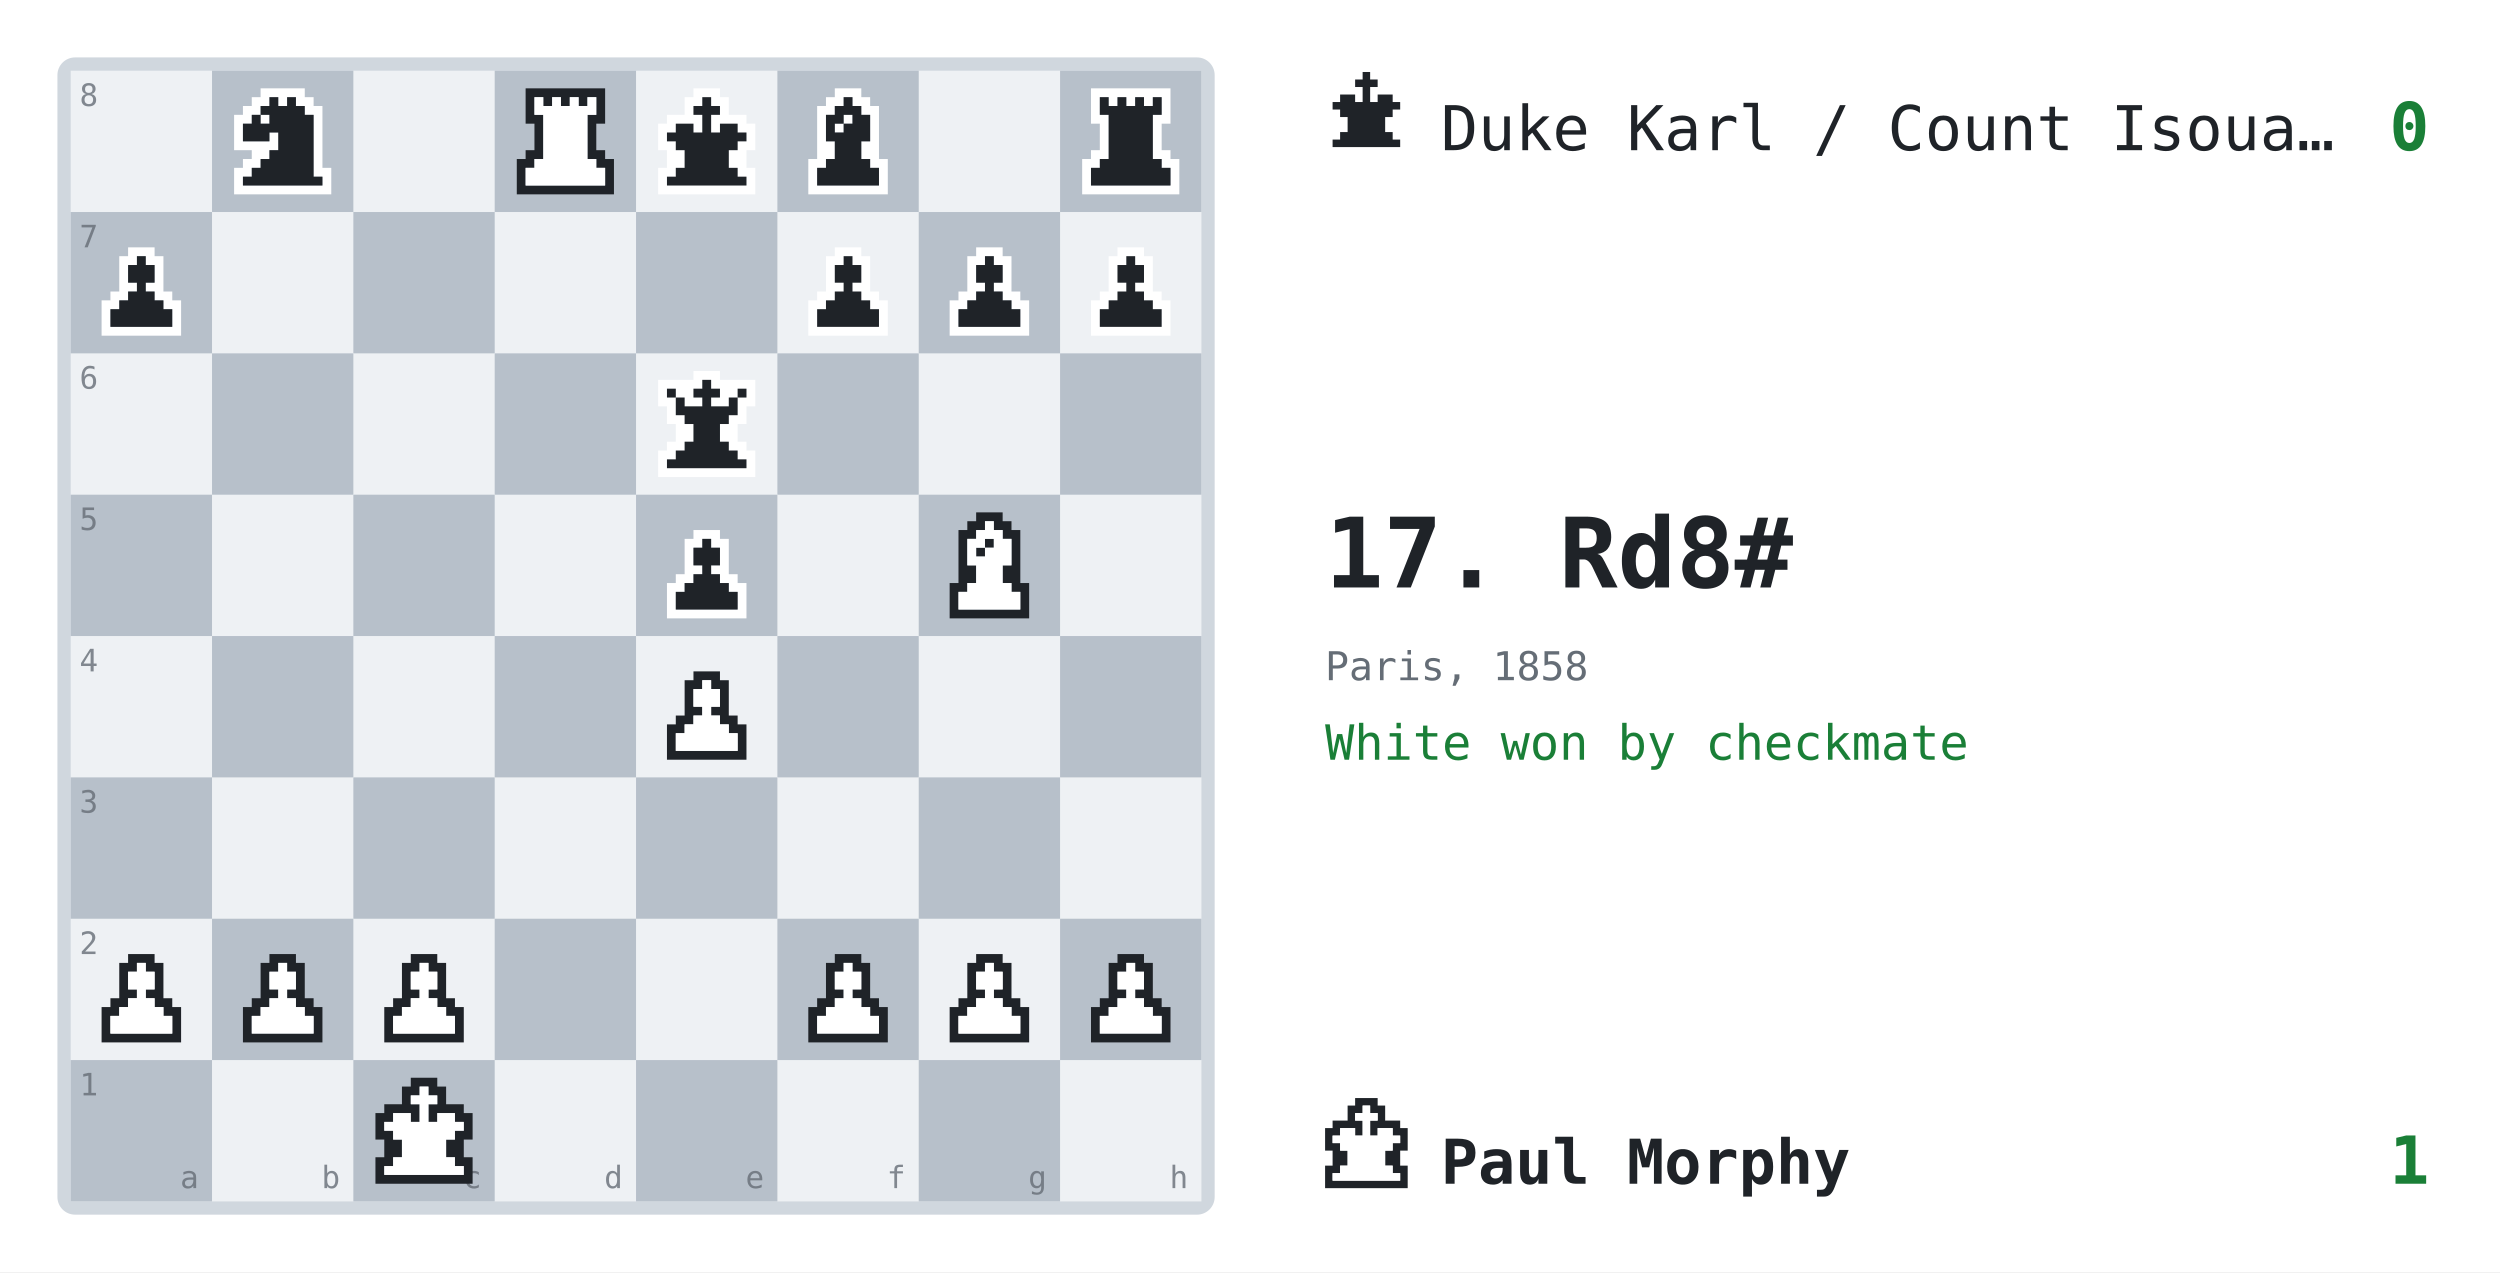
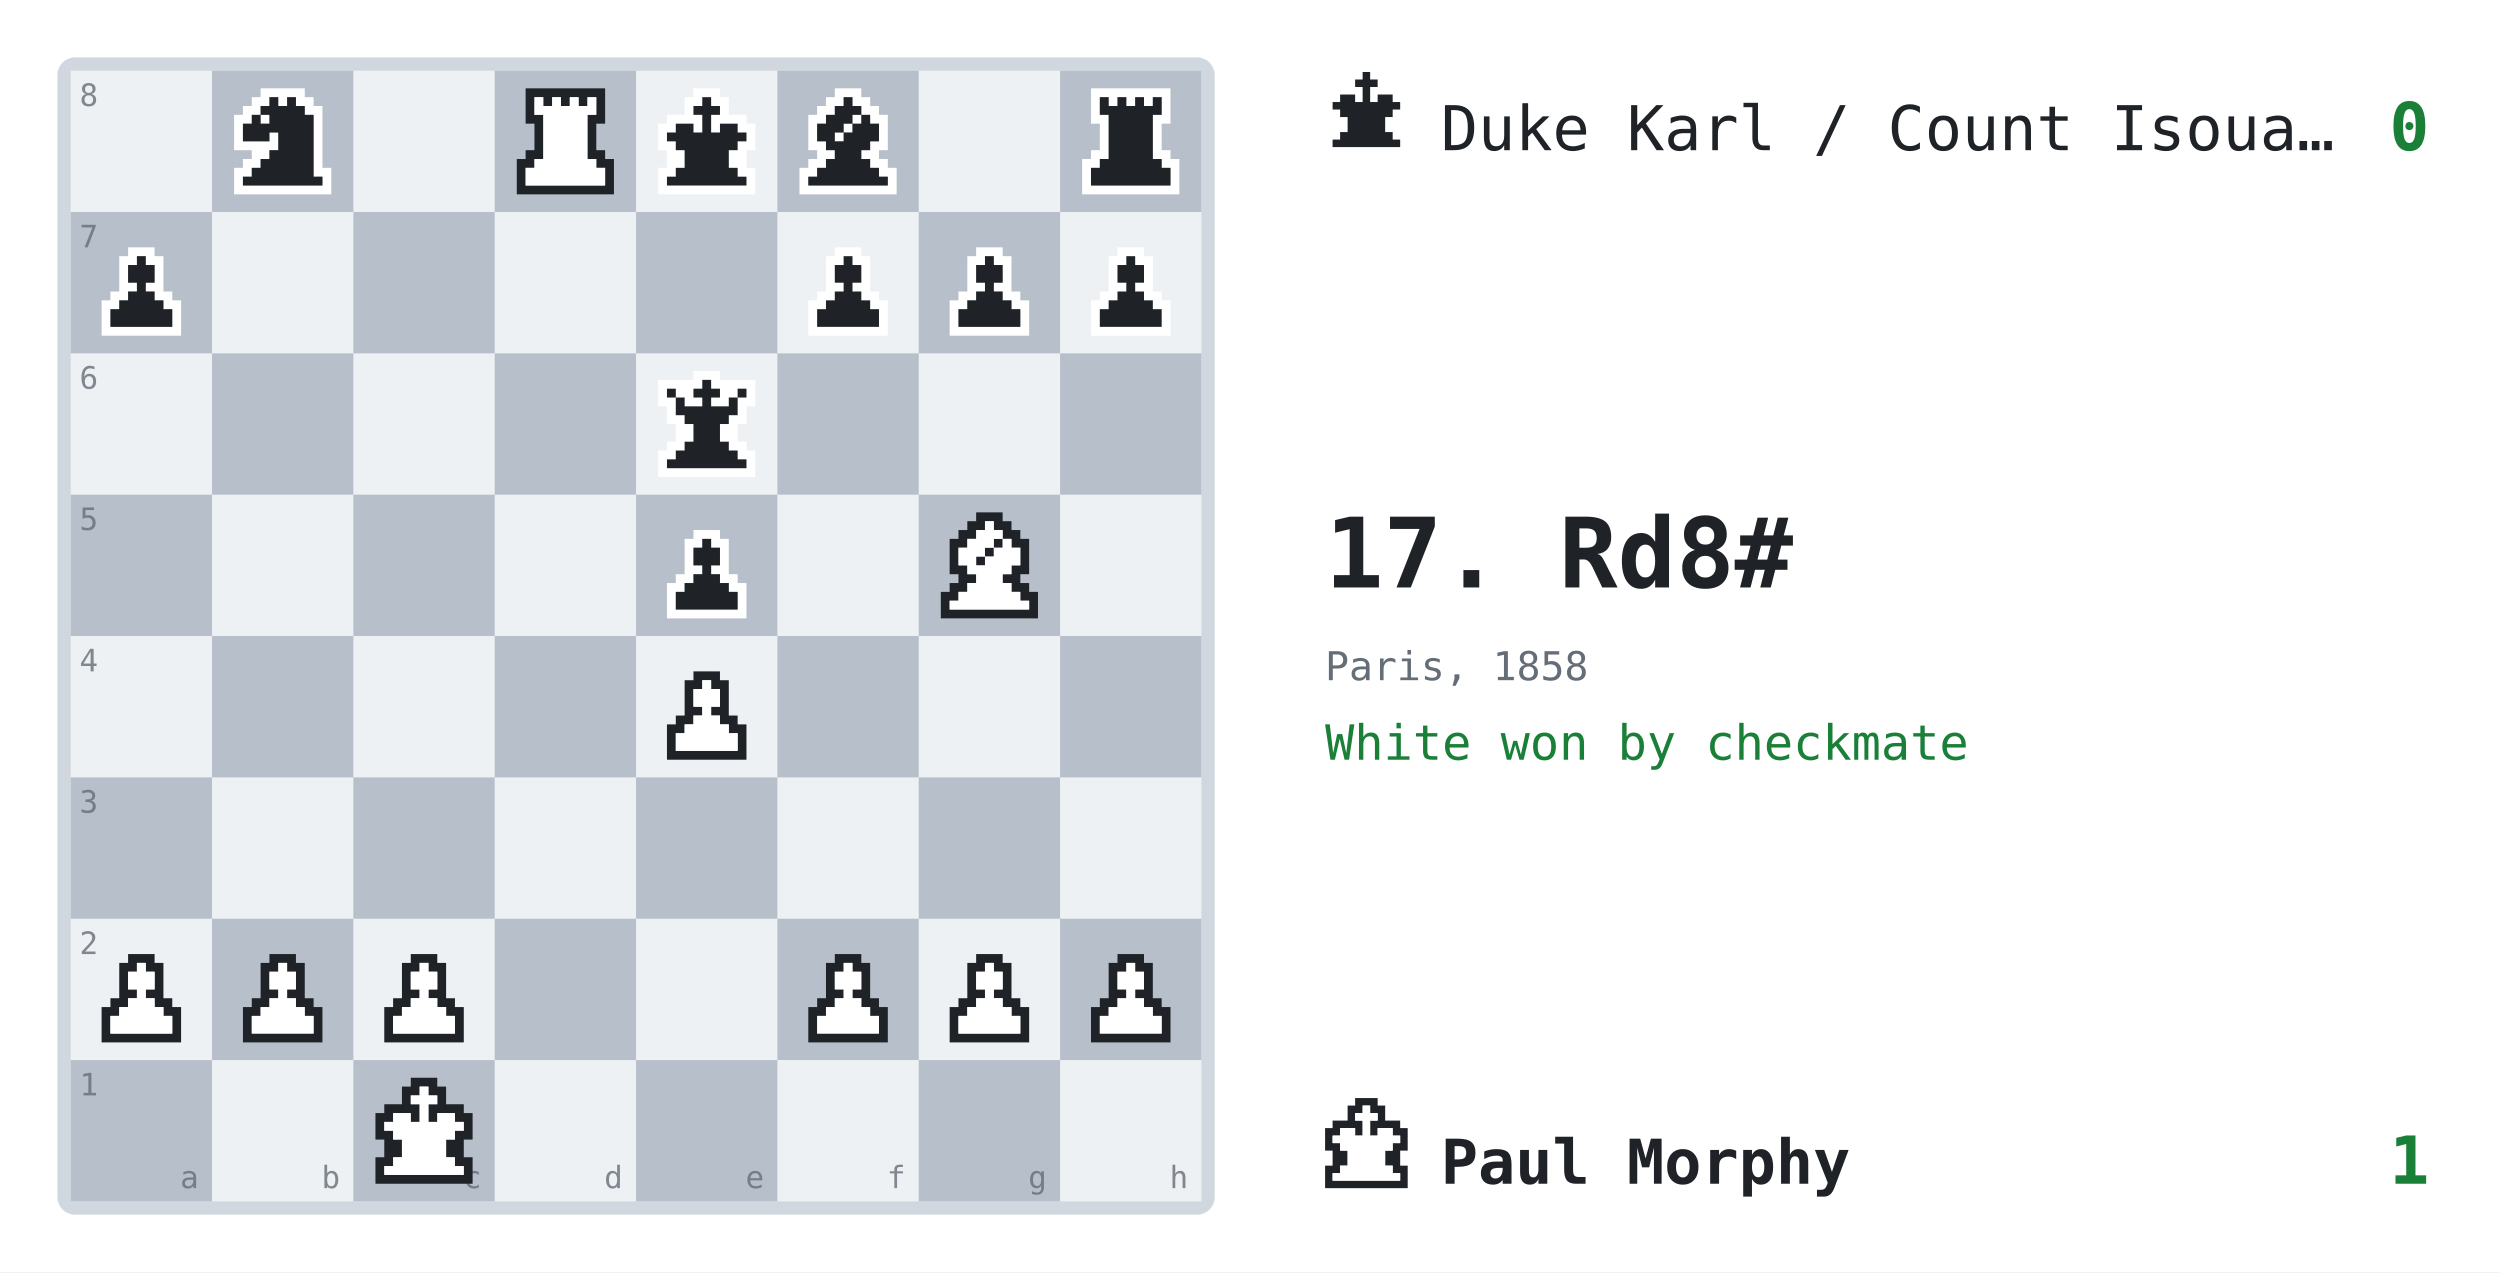
<svg xmlns="http://www.w3.org/2000/svg" viewBox="0 0 566 288" width="566" height="288" role="img" aria-label="Animated replay of Paul Morphy vs Duke Karl / Count Isouard, 1-0">
  <style>text{font-family:ui-monospace,SFMono-Regular,Menlo,Consolas,monospace;fill:#1f2328}.m{fill:#656d76}.a{fill:#1a7f37}@keyframes hf{0%{opacity:0;transform:translate(0px,0px)}3.697%{opacity:.5;transform:translate(128px,192px)}5.364%{transform:translate(128px,32px)}7.407%{transform:translate(192px,224px)}9.196%{transform:translate(96px,32px)}11.13%{transform:translate(96px,192px)}13.06%{transform:translate(64px,0px)}14.756%{transform:translate(96px,128px)}17.993%{transform:translate(192px,128px)}21.378%{transform:translate(96px,224px)}25.015%{transform:translate(96px,64px)}28.717%{transform:translate(160px,224px)}30.633%{transform:translate(192px,0px)}32.44%{transform:translate(160px,160px)}34.483%{transform:translate(96px,0px)}36.301%{transform:translate(32px,224px)}38.155%{transform:translate(64px,32px)}40.057%{transform:translate(64px,224px)}41.855%{transform:translate(32px,32px)}43.416%{transform:translate(64px,160px)}46.631%{transform:translate(64px,64px)}49.578%{transform:translate(64px,128px)}52.809%{transform:translate(32px,0px)}54.684%{transform:translate(128px,224px)}56.493%{transform:translate(0px,0px)}58.24%{transform:translate(96px,224px)}61.566%{transform:translate(96px,0px)}64.998%{transform:translate(224px,224px)}66.777%{transform:translate(128px,32px)}68.542%{transform:translate(32px,96px)}72.112%{transform:translate(160px,64px)}75.381%{transform:translate(32px,160px)}78.637%{transform:translate(96px,32px)}82.81%{transform:translate(96px,224px)}95.749%,100%{opacity:0}}@keyframes ht{0%{opacity:0;transform:translate(0px,0px)}3.697%{opacity:.5;transform:translate(128px,128px)}5.364%{transform:translate(128px,96px)}7.407%{transform:translate(160px,160px)}9.196%{transform:translate(96px,64px)}11.13%{transform:translate(96px,128px)}13.06%{transform:translate(192px,128px)}14.756%{transform:translate(128px,96px)}17.993%{transform:translate(160px,160px)}21.378%{transform:translate(160px,160px)}25.015%{transform:translate(128px,96px)}28.717%{transform:translate(64px,128px)}30.633%{transform:translate(160px,64px)}32.44%{transform:translate(32px,160px)}34.483%{transform:translate(128px,32px)}36.301%{transform:translate(64px,160px)}38.155%{transform:translate(64px,64px)}40.057%{transform:translate(192px,96px)}41.855%{transform:translate(32px,96px)}43.416%{transform:translate(32px,96px)}46.631%{transform:translate(32px,96px)}49.578%{transform:translate(32px,96px)}52.809%{transform:translate(96px,32px)}54.684%{transform:translate(64px,224px)}56.493%{transform:translate(96px,0px)}58.24%{transform:translate(96px,32px)}61.566%{transform:translate(96px,32px)}64.998%{transform:translate(96px,224px)}66.777%{transform:translate(128px,64px)}68.542%{transform:translate(96px,32px)}72.112%{transform:translate(96px,32px)}75.381%{transform:translate(32px,0px)}78.637%{transform:translate(32px,0px)}82.81%{transform:translate(96px,0px)}95.749%,100%{opacity:0}}.hf{animation:hf 27.05s steps(1,end) 2.577s infinite backwards}.ht{animation:ht 27.05s steps(1,end) 2.577s infinite backwards}@keyframes ck{0%{opacity:0}50.687%{opacity:.6;transform:translate(128px,0px)}53.918%{opacity:0}69.651%{opacity:.6;transform:translate(128px,0px)}73.221%{opacity:0}76.49%{opacity:.6;transform:translate(128px,0px)}79.746%{opacity:0}83.919%{opacity:.6;transform:translate(128px,0px)}95.749%,100%{opacity:0}}.ck{animation:ck 27.05s steps(1,end) 2.577s infinite backwards}@keyframes p24{0%{transform:translate(0px,224px);opacity:1}54.684%{transform:translate(0px,224px)}55.793%{transform:translate(96px,224px)}58.24%{transform:translate(96px,224px)}59.349%{transform:translate(96px,32px)}62.601%{opacity:1}63.118%{opacity:0}98.706%{transform:translate(96px,32px);opacity:0}100%{transform:translate(0px,224px);opacity:1}}.p24{animation:p24 27.05s ease-in-out 2.577s infinite backwards}@keyframes p25{0%{transform:translate(32px,224px);opacity:1}36.301%{transform:translate(32px,224px)}37.41%{transform:translate(64px,160px)}43.416%{transform:translate(64px,160px)}44.525%{transform:translate(32px,96px)}47.666%{opacity:1}48.184%{opacity:0}98.706%{transform:translate(32px,96px);opacity:0}100%{transform:translate(32px,224px);opacity:1}}.p25{animation:p25 27.05s ease-in-out 2.577s infinite backwards}@keyframes p26{0%{transform:translate(64px,224px)}40.057%{transform:translate(64px,224px)}41.166%{transform:translate(192px,96px)}98.706%{transform:translate(192px,96px)}100%{transform:translate(64px,224px)}}.p26{animation:p26 27.05s ease-in-out 2.577s infinite backwards}@keyframes p27{0%{transform:translate(96px,224px);opacity:1}21.378%{transform:translate(96px,224px)}22.487%{transform:translate(160px,160px)}32.44%{transform:translate(160px,160px)}33.549%{transform:translate(32px,160px)}75.381%{transform:translate(32px,160px)}76.49%{transform:translate(32px,0px)}79.672%{opacity:1}80.189%{opacity:0}98.706%{transform:translate(32px,0px);opacity:0}100%{transform:translate(96px,224px);opacity:1}}.p27{animation:p27 27.05s ease-in-out 2.577s infinite backwards}@keyframes p28{0%{transform:translate(128px,224px)}54.684%{transform:translate(128px,224px)}55.793%{transform:translate(64px,224px)}98.706%{transform:translate(64px,224px)}100%{transform:translate(128px,224px)}}.p28{animation:p28 27.05s ease-in-out 2.577s infinite backwards}@keyframes p29{0%{transform:translate(160px,224px);opacity:1}28.717%{transform:translate(160px,224px)}29.826%{transform:translate(64px,128px)}49.578%{transform:translate(64px,128px)}50.687%{transform:translate(32px,96px)}68.542%{transform:translate(32px,96px)}69.651%{transform:translate(96px,32px)}73.147%{opacity:1}73.665%{opacity:0}98.706%{transform:translate(96px,32px);opacity:0}100%{transform:translate(160px,224px);opacity:1}}.p29{animation:p29 27.05s ease-in-out 2.577s infinite backwards}@keyframes p30{0%{transform:translate(192px,224px);opacity:1}7.407%{transform:translate(192px,224px)}8.516%{transform:translate(160px,160px)}19.028%{opacity:1}19.545%{opacity:0}98.706%{transform:translate(160px,160px);opacity:0}100%{transform:translate(192px,224px);opacity:1}}.p30{animation:p30 27.05s ease-in-out 2.577s infinite backwards}@keyframes p31{0%{transform:translate(224px,224px)}64.998%{transform:translate(224px,224px)}66.107%{transform:translate(96px,224px)}82.81%{transform:translate(96px,224px)}83.919%{transform:translate(96px,0px)}98.706%{transform:translate(96px,0px)}100%{transform:translate(224px,224px)}}.p31{animation:p31 27.05s ease-in-out 2.577s infinite backwards}@keyframes p19{0%{transform:translate(96px,192px);opacity:1}11.13%{transform:translate(96px,192px)}12.239%{transform:translate(96px,128px)}14.756%{transform:translate(96px,128px)}15.865%{transform:translate(128px,96px)}26.05%{opacity:1}26.567%{opacity:0}98.706%{transform:translate(128px,96px);opacity:0}100%{transform:translate(96px,192px);opacity:1}}.p19{animation:p19 27.05s ease-in-out 2.577s infinite backwards}@keyframes p20{0%{transform:translate(128px,192px)}3.697%{transform:translate(128px,192px)}4.806%{transform:translate(128px,128px)}98.706%{transform:translate(128px,128px)}100%{transform:translate(128px,192px)}}.p20{animation:p20 27.05s ease-in-out 2.577s infinite backwards}@keyframes p9{0%{transform:translate(32px,32px);opacity:1}41.855%{transform:translate(32px,32px)}42.964%{transform:translate(32px,96px)}44.451%{opacity:1}44.968%{opacity:0}98.706%{transform:translate(32px,96px);opacity:0}100%{transform:translate(32px,32px);opacity:1}}.p9{animation:p9 27.05s ease-in-out 2.577s infinite backwards}@keyframes p10{0%{transform:translate(64px,32px);opacity:1}38.155%{transform:translate(64px,32px)}39.264%{transform:translate(64px,64px)}46.631%{transform:translate(64px,64px)}47.74%{transform:translate(32px,96px)}50.613%{opacity:1}51.131%{opacity:0}98.706%{transform:translate(32px,96px);opacity:0}100%{transform:translate(64px,32px);opacity:1}}.p10{animation:p10 27.05s ease-in-out 2.577s infinite backwards}@keyframes p11{0%{transform:translate(96px,32px)}9.196%{transform:translate(96px,32px)}10.305%{transform:translate(96px,64px)}25.015%{transform:translate(96px,64px)}26.124%{transform:translate(128px,96px)}98.706%{transform:translate(128px,96px)}100%{transform:translate(96px,32px)}}.p11{animation:p11 27.05s ease-in-out 2.577s infinite backwards}@keyframes p12{0%{transform:translate(128px,32px);opacity:1}5.364%{transform:translate(128px,32px)}6.473%{transform:translate(128px,96px)}15.791%{opacity:1}16.309%{opacity:0}98.706%{transform:translate(128px,96px);opacity:0}100%{transform:translate(128px,32px);opacity:1}}.p12{animation:p12 27.05s ease-in-out 2.577s infinite backwards}@keyframes p0{0%{transform:translate(0px,0px);opacity:1}56.493%{transform:translate(0px,0px)}57.602%{transform:translate(96px,0px)}61.566%{transform:translate(96px,0px)}62.675%{transform:translate(96px,32px)}69.577%{opacity:1}70.095%{opacity:0}98.706%{transform:translate(96px,32px);opacity:0}100%{transform:translate(0px,0px);opacity:1}}.p0{animation:p0 27.05s ease-in-out 2.577s infinite backwards}@keyframes p1{0%{transform:translate(32px,0px);opacity:1}52.809%{transform:translate(32px,0px)}53.918%{transform:translate(96px,32px)}59.275%{opacity:1}59.792%{opacity:0}98.706%{transform:translate(96px,32px);opacity:0}100%{transform:translate(32px,0px);opacity:1}}.p1{animation:p1 27.05s ease-in-out 2.577s infinite backwards}@keyframes p2{0%{transform:translate(64px,0px);opacity:1}13.06%{transform:translate(64px,0px)}14.169%{transform:translate(192px,128px)}17.993%{transform:translate(192px,128px)}19.102%{transform:translate(160px,160px)}22.413%{opacity:1}22.93%{opacity:0}98.706%{transform:translate(160px,160px);opacity:0}100%{transform:translate(64px,0px);opacity:1}}.p2{animation:p2 27.05s ease-in-out 2.577s infinite backwards}@keyframes p3{0%{transform:translate(96px,0px)}34.483%{transform:translate(96px,0px)}35.592%{transform:translate(128px,32px)}66.777%{transform:translate(128px,32px)}67.886%{transform:translate(128px,64px)}98.706%{transform:translate(128px,64px)}100%{transform:translate(96px,0px)}}.p3{animation:p3 27.05s ease-in-out 2.577s infinite backwards}@keyframes p6{0%{transform:translate(192px,0px)}30.633%{transform:translate(192px,0px)}31.742%{transform:translate(160px,64px)}72.112%{transform:translate(160px,64px)}73.221%{transform:translate(96px,32px)}78.637%{transform:translate(96px,32px)}79.746%{transform:translate(32px,0px)}98.706%{transform:translate(32px,0px)}100%{transform:translate(192px,0px)}}.p6{animation:p6 27.05s ease-in-out 2.577s infinite backwards}@keyframes eo{0%,85.028%{opacity:0}86.137%,95.749%{opacity:1}98.521%,100%{opacity:0}}.eo{animation:eo 27.05s linear 2.577s infinite backwards}@keyframes mv{0%{transform:translate(0px,0px)}3.697%{transform:translate(0px,-40px)}5.364%{transform:translate(0px,-80px)}7.407%{transform:translate(0px,-120px)}9.196%{transform:translate(0px,-160px)}11.13%{transform:translate(0px,-200px)}13.06%{transform:translate(0px,-240px)}14.756%{transform:translate(0px,-280px)}17.993%{transform:translate(0px,-320px)}21.378%{transform:translate(0px,-360px)}25.015%{transform:translate(0px,-400px)}28.717%{transform:translate(0px,-440px)}30.633%{transform:translate(0px,-480px)}32.44%{transform:translate(0px,-520px)}34.483%{transform:translate(0px,-560px)}36.301%{transform:translate(0px,-600px)}38.155%{transform:translate(0px,-640px)}40.057%{transform:translate(0px,-680px)}41.855%{transform:translate(0px,-720px)}43.416%{transform:translate(0px,-760px)}46.631%{transform:translate(0px,-800px)}49.578%{transform:translate(0px,-840px)}52.809%{transform:translate(0px,-880px)}54.684%{transform:translate(0px,-920px)}56.493%{transform:translate(0px,-960px)}58.24%{transform:translate(0px,-1000px)}61.566%{transform:translate(0px,-1040px)}64.998%{transform:translate(0px,-1080px)}66.777%{transform:translate(0px,-1120px)}68.542%{transform:translate(0px,-1160px)}72.112%{transform:translate(0px,-1200px)}75.381%{transform:translate(0px,-1240px)}78.637%{transform:translate(0px,-1280px)}82.81%{transform:translate(0px,-1320px)}98.52%,100%{transform:translate(0px,0px)}}.mv{animation:mv 27.05s steps(1,end) 2.577s infinite backwards}@keyframes rk{0%,85.028%{opacity:0}86.137%,100%{opacity:1}}.rs{animation:rk 27.05s linear 2.577s both}@keyframes rn{0%{transform:translateY(-296px)}72%{transform:translateY(5px)}100%{transform:translateY(0px)}}.rn{animation:rn 0.323s ease-in backwards}@keyframes dg0{0%{opacity:0}95.933%,100%{opacity:1}}.dg0{animation:dg0 27.05s steps(1,end) 2.577s infinite backwards}@keyframes dg1{0%{opacity:0}96.248%,100%{opacity:1}}.dg1{animation:dg1 27.05s steps(1,end) 2.577s infinite backwards}@keyframes dg2{0%{opacity:0}96.562%,100%{opacity:1}}.dg2{animation:dg2 27.05s steps(1,end) 2.577s infinite backwards}@keyframes dg3{0%{opacity:0}96.876%,100%{opacity:1}}.dg3{animation:dg3 27.05s steps(1,end) 2.577s infinite backwards}@keyframes dg4{0%{opacity:0}97.19%,100%{opacity:1}}.dg4{animation:dg4 27.05s steps(1,end) 2.577s infinite backwards}@keyframes dg5{0%{opacity:0}97.505%,100%{opacity:1}}.dg5{animation:dg5 27.05s steps(1,end) 2.577s infinite backwards}@keyframes dg6{0%{opacity:0}97.819%,100%{opacity:1}}.dg6{animation:dg6 27.05s steps(1,end) 2.577s infinite backwards}@keyframes dg7{0%{opacity:0}98.133%,100%{opacity:1}}.dg7{animation:dg7 27.05s steps(1,end) 2.577s infinite backwards}@keyframes sw{0%{transform:translateX(0px);opacity:1}0.499%{transform:translateX(32px)}0.702%{transform:translateX(64px)}0.906%{transform:translateX(96px)}1.109%{transform:translateX(128px)}1.312%{transform:translateX(160px)}1.516%{transform:translateX(192px)}1.719%{transform:translateX(224px)}1.922%{transform:translateX(256px)}2.126%{transform:translateX(288px)}2.329%{transform:translateX(320px)}2.532%{transform:translateX(352px)}2.736%{transform:translateX(384px)}2.939%{transform:translateX(416px)}3.142%{transform:translateX(448px)}3.346%{transform:translateX(480px);opacity:0}99.704%,100%{transform:translateX(0px);opacity:1}}.sw{animation:sw 27.05s steps(1,end) 2.577s infinite backwards}@keyframes sw1{0%,100%{opacity:0}}.sw1{animation:sw1 3.577s linear}@keyframes sl{0%,13.812%{transform:translateX(0px);opacity:1}82.78%{transform:translateX(-131px);opacity:1}100%{transform:translateX(-131px);opacity:0}}@keyframes sr{0%,13.812%{transform:translateX(0px);opacity:1}82.78%{transform:translateX(131px);opacity:1}100%{transform:translateX(131px);opacity:0}}@keyframes rl{0%,13.812%{transform:translateX(122px);opacity:1}82.78%{transform:translateX(-9px);opacity:1}100%{transform:translateX(-9px);opacity:0}}@keyframes rr{0%,13.812%{transform:translateX(134px);opacity:1}82.78%{transform:translateX(265px);opacity:1}100%{transform:translateX(265px);opacity:0}}.sl{animation:sl 1.115s ease-in-out forwards}.sr{animation:sr 1.115s ease-in-out forwards}.rl{animation:rl 1.115s ease-in-out forwards}.rr{animation:rr 1.115s ease-in-out forwards}@keyframes vt{0%,75.859%{transform:translateY(0px);opacity:1}98.276%{transform:translateY(-131px);opacity:1}100%{transform:translateY(-131px);opacity:0}}@keyframes vb{0%,75.859%{transform:translateY(0px);opacity:1}98.276%{transform:translateY(131px);opacity:1}100%{transform:translateY(131px);opacity:0}}@keyframes vv{0%,93.203%{opacity:1}100%{opacity:0}}.vt{animation:vt 2.23s ease-in forwards}.vb{animation:vb 2.23s ease-in forwards}.vv{animation:vv 1.692s linear forwards}@media (prefers-reduced-motion:reduce){*{animation:none!important}}</style>
  <rect width="566" height="288" fill="#ffffff" />
  <defs>
    <g id="pw">
      <path d="M8 4h6v2h-6zM6 6h4v2h-4zM12 6h4v2h-4zM6 8h2v2h-2zM14 8h2v2h-2zM6 10h2v2h-2zM14 10h2v2h-2zM6 12h4v2h-4zM12 12h4v2h-4zM4 14h4v2h-4zM14 14h4v2h-4zM2 16h4v2h-4zM16 16h4v2h-4zM2 18h2v2h-2zM18 18h2v2h-2zM2 20h2v2h-2zM18 20h2v2h-2zM2 22h18v2h-18z" fill="#1f2328" />
      <path d="M10 6h2v2h-2zM8 8h6v2h-6zM8 10h6v2h-6zM10 12h2v2h-2zM8 14h6v2h-6zM6 16h10v2h-10zM4 18h14v2h-14zM4 20h14v2h-14z" fill="#ffffff" />
    </g>
    <g id="pb">
      <path d="M8 4h6v2h-6zM6 6h4v2h-4zM12 6h4v2h-4zM6 8h2v2h-2zM14 8h2v2h-2zM6 10h2v2h-2zM14 10h2v2h-2zM6 12h4v2h-4zM12 12h4v2h-4zM4 14h4v2h-4zM14 14h4v2h-4zM2 16h4v2h-4zM16 16h4v2h-4zM2 18h2v2h-2zM18 18h2v2h-2zM2 20h2v2h-2zM18 20h2v2h-2zM2 22h18v2h-18z" fill="#ffffff" />
      <path d="M10 6h2v2h-2zM8 8h6v2h-6zM8 10h6v2h-6zM10 12h2v2h-2zM8 14h6v2h-6zM6 16h10v2h-10zM4 18h14v2h-14zM4 20h14v2h-14z" fill="#1f2328" />
    </g>
    <g id="nw">
      <path d="M6 0h10v2h-10zM4 2h4v2h-4zM10 2h2v2h-2zM14 2h4v2h-4zM2 4h4v2h-4zM16 4h4v2h-4zM0 6h4v2h-4zM6 6h2v2h-2zM18 6h2v2h-2zM0 8h2v2h-2zM18 8h2v2h-2zM0 10h2v2h-2zM8 10h2v2h-2zM18 10h2v2h-2zM0 12h10v2h-10zM18 12h2v2h-2zM4 14h4v2h-4zM18 14h2v2h-2zM2 16h4v2h-4zM18 16h2v2h-2zM0 18h4v2h-4zM18 18h4v2h-4zM0 20h2v2h-2zM20 20h2v2h-2zM0 22h22v2h-22z" fill="#1f2328" />
      <path d="M8 2h2v2h-2zM12 2h2v2h-2zM6 4h10v2h-10zM4 6h2v2h-2zM8 6h10v2h-10zM2 8h16v2h-16zM2 10h6v2h-6zM10 10h8v2h-8zM10 12h8v2h-8zM8 14h10v2h-10zM6 16h12v2h-12zM4 18h14v2h-14zM2 20h18v2h-18z" fill="#ffffff" />
    </g>
    <g id="nb">
      <path d="M6 0h10v2h-10zM4 2h4v2h-4zM10 2h2v2h-2zM14 2h4v2h-4zM2 4h4v2h-4zM16 4h4v2h-4zM0 6h4v2h-4zM6 6h2v2h-2zM18 6h2v2h-2zM0 8h2v2h-2zM18 8h2v2h-2zM0 10h2v2h-2zM8 10h2v2h-2zM18 10h2v2h-2zM0 12h10v2h-10zM18 12h2v2h-2zM4 14h4v2h-4zM18 14h2v2h-2zM2 16h4v2h-4zM18 16h2v2h-2zM0 18h4v2h-4zM18 18h4v2h-4zM0 20h2v2h-2zM20 20h2v2h-2zM0 22h22v2h-22z" fill="#ffffff" />
      <path d="M8 2h2v2h-2zM12 2h2v2h-2zM6 4h10v2h-10zM4 6h2v2h-2zM8 6h10v2h-10zM2 8h16v2h-16zM2 10h6v2h-6zM10 10h8v2h-8zM10 12h8v2h-8zM8 14h10v2h-10zM6 16h12v2h-12zM4 18h14v2h-14zM2 20h18v2h-18z" fill="#1f2328" />
    </g>
    <g id="bw">
-       <path d="M8 0h6v2h-6zM6 2h4v2h-4zM12 2h4v2h-4zM4 4h4v2h-4zM14 4h4v2h-4zM4 6h2v2h-2zM10 6h2v2h-2zM16 6h2v2h-2zM4 8h2v2h-2zM8 8h2v2h-2zM16 8h2v2h-2zM4 10h2v2h-2zM16 10h2v2h-2zM4 12h4v2h-4zM14 12h4v2h-4zM4 14h4v2h-4zM14 14h4v2h-4zM2 16h4v2h-4zM16 16h4v2h-4zM2 18h2v2h-2zM18 18h2v2h-2zM2 20h2v2h-2zM18 20h2v2h-2zM2 22h18v2h-18z" fill="#1f2328" />
-       <path d="M10 2h2v2h-2zM8 4h6v2h-6zM6 6h4v2h-4zM12 6h4v2h-4zM6 8h2v2h-2zM10 8h6v2h-6zM6 10h10v2h-10zM8 12h6v2h-6zM8 14h6v2h-6zM6 16h10v2h-10zM4 18h14v2h-14zM4 20h14v2h-14z" fill="#ffffff" />
+       <path d="M8 0h6v2h-6zM6 2h4v2h-4zM12 2h4v2h-4zM4 4h4v2h-4zM14 4h4v2h-4zM2 6h4v2h-4zM12 6h2v2h-2zM16 6h4v2h-4zM2 8h2v2h-2zM10 8h2v2h-2zM18 8h2v2h-2zM2 10h2v2h-2zM8 10h2v2h-2zM18 10h2v2h-2zM2 12h4v2h-4zM16 12h4v2h-4zM4 14h4v2h-4zM14 14h4v2h-4zM2 16h4v2h-4zM16 16h4v2h-4zM0 18h4v2h-4zM18 18h4v2h-4zM0 20h2v2h-2zM20 20h2v2h-2zM0 22h22v2h-22z" fill="#1f2328" />
+       <path d="M10 2h2v2h-2zM8 4h6v2h-6zM6 6h6v2h-6zM14 6h2v2h-2zM4 8h6v2h-6zM12 8h6v2h-6zM4 10h4v2h-4zM10 10h8v2h-8zM6 12h10v2h-10zM8 14h6v2h-6zM6 16h10v2h-10zM4 18h14v2h-14zM2 20h18v2h-18z" fill="#ffffff" />
    </g>
    <g id="bb">
-       <path d="M8 0h6v2h-6zM6 2h4v2h-4zM12 2h4v2h-4zM4 4h4v2h-4zM14 4h4v2h-4zM4 6h2v2h-2zM10 6h2v2h-2zM16 6h2v2h-2zM4 8h2v2h-2zM8 8h2v2h-2zM16 8h2v2h-2zM4 10h2v2h-2zM16 10h2v2h-2zM4 12h4v2h-4zM14 12h4v2h-4zM4 14h4v2h-4zM14 14h4v2h-4zM2 16h4v2h-4zM16 16h4v2h-4zM2 18h2v2h-2zM18 18h2v2h-2zM2 20h2v2h-2zM18 20h2v2h-2zM2 22h18v2h-18z" fill="#ffffff" />
-       <path d="M10 2h2v2h-2zM8 4h6v2h-6zM6 6h4v2h-4zM12 6h4v2h-4zM6 8h2v2h-2zM10 8h6v2h-6zM6 10h10v2h-10zM8 12h6v2h-6zM8 14h6v2h-6zM6 16h10v2h-10zM4 18h14v2h-14zM4 20h14v2h-14z" fill="#1f2328" />
+       <path d="M8 0h6v2h-6zM6 2h4v2h-4zM12 2h4v2h-4zM4 4h4v2h-4zM14 4h4v2h-4zM2 6h4v2h-4zM12 6h2v2h-2zM16 6h4v2h-4zM2 8h2v2h-2zM10 8h2v2h-2zM18 8h2v2h-2zM2 10h2v2h-2zM8 10h2v2h-2zM18 10h2v2h-2zM2 12h4v2h-4zM16 12h4v2h-4zM4 14h4v2h-4zM14 14h4v2h-4zM2 16h4v2h-4zM16 16h4v2h-4zM0 18h4v2h-4zM18 18h4v2h-4zM0 20h2v2h-2zM20 20h2v2h-2zM0 22h22v2h-22z" fill="#ffffff" />
+       <path d="M10 2h2v2h-2zM8 4h6v2h-6zM6 6h6v2h-6zM14 6h2v2h-2zM4 8h6v2h-6zM12 8h6v2h-6zM4 10h4v2h-4zM10 10h8v2h-8zM6 12h10v2h-10zM8 14h6v2h-6zM6 16h10v2h-10zM4 18h14v2h-14zM2 20h18v2h-18z" fill="#1f2328" />
    </g>
    <g id="rw">
      <path d="M2 0h18v2h-18zM2 2h2v2h-2zM6 2h2v2h-2zM10 2h2v2h-2zM14 2h2v2h-2zM18 2h2v2h-2zM2 4h2v2h-2zM18 4h2v2h-2zM2 6h4v2h-4zM16 6h4v2h-4zM4 8h2v2h-2zM16 8h2v2h-2zM4 10h2v2h-2zM16 10h2v2h-2zM4 12h2v2h-2zM16 12h2v2h-2zM2 14h4v2h-4zM16 14h4v2h-4zM0 16h4v2h-4zM18 16h4v2h-4zM0 18h2v2h-2zM20 18h2v2h-2zM0 20h2v2h-2zM20 20h2v2h-2zM0 22h22v2h-22z" fill="#1f2328" />
      <path d="M4 2h2v2h-2zM8 2h2v2h-2zM12 2h2v2h-2zM16 2h2v2h-2zM4 4h14v2h-14zM6 6h10v2h-10zM6 8h10v2h-10zM6 10h10v2h-10zM6 12h10v2h-10zM6 14h10v2h-10zM4 16h14v2h-14zM2 18h18v2h-18zM2 20h18v2h-18z" fill="#ffffff" />
    </g>
    <g id="rb">
      <path d="M2 0h18v2h-18zM2 2h2v2h-2zM6 2h2v2h-2zM10 2h2v2h-2zM14 2h2v2h-2zM18 2h2v2h-2zM2 4h2v2h-2zM18 4h2v2h-2zM2 6h4v2h-4zM16 6h4v2h-4zM4 8h2v2h-2zM16 8h2v2h-2zM4 10h2v2h-2zM16 10h2v2h-2zM4 12h2v2h-2zM16 12h2v2h-2zM2 14h4v2h-4zM16 14h4v2h-4zM0 16h4v2h-4zM18 16h4v2h-4zM0 18h2v2h-2zM20 18h2v2h-2zM0 20h2v2h-2zM20 20h2v2h-2zM0 22h22v2h-22z" fill="#ffffff" />
      <path d="M4 2h2v2h-2zM8 2h2v2h-2zM12 2h2v2h-2zM16 2h2v2h-2zM4 4h14v2h-14zM6 6h10v2h-10zM6 8h10v2h-10zM6 10h10v2h-10zM6 12h10v2h-10zM6 14h10v2h-10zM4 16h14v2h-14zM2 18h18v2h-18zM2 20h18v2h-18z" fill="#1f2328" />
    </g>
    <g id="qw">
      <path d="M8 0h6v2h-6zM0 2h10v2h-10zM12 2h10v2h-10zM0 4h2v2h-2zM4 4h4v2h-4zM14 4h4v2h-4zM20 4h2v2h-2zM0 6h4v2h-4zM6 6h4v2h-4zM12 6h4v2h-4zM18 6h4v2h-4zM2 8h2v2h-2zM18 8h2v2h-2zM2 10h4v2h-4zM16 10h4v2h-4zM4 12h4v2h-4zM14 12h4v2h-4zM4 14h4v2h-4zM14 14h4v2h-4zM2 16h4v2h-4zM16 16h4v2h-4zM0 18h4v2h-4zM18 18h4v2h-4zM0 20h2v2h-2zM20 20h2v2h-2zM0 22h22v2h-22z" fill="#1f2328" />
      <path d="M10 2h2v2h-2zM2 4h2v2h-2zM8 4h6v2h-6zM18 4h2v2h-2zM4 6h2v2h-2zM10 6h2v2h-2zM16 6h2v2h-2zM4 8h14v2h-14zM6 10h10v2h-10zM8 12h6v2h-6zM8 14h6v2h-6zM6 16h10v2h-10zM4 18h14v2h-14zM2 20h18v2h-18z" fill="#ffffff" />
    </g>
    <g id="qb">
      <path d="M8 0h6v2h-6zM0 2h10v2h-10zM12 2h10v2h-10zM0 4h2v2h-2zM4 4h4v2h-4zM14 4h4v2h-4zM20 4h2v2h-2zM0 6h4v2h-4zM6 6h4v2h-4zM12 6h4v2h-4zM18 6h4v2h-4zM2 8h2v2h-2zM18 8h2v2h-2zM2 10h4v2h-4zM16 10h4v2h-4zM4 12h4v2h-4zM14 12h4v2h-4zM4 14h4v2h-4zM14 14h4v2h-4zM2 16h4v2h-4zM16 16h4v2h-4zM0 18h4v2h-4zM18 18h4v2h-4zM0 20h2v2h-2zM20 20h2v2h-2zM0 22h22v2h-22z" fill="#ffffff" />
      <path d="M10 2h2v2h-2zM2 4h2v2h-2zM8 4h6v2h-6zM18 4h2v2h-2zM4 6h2v2h-2zM10 6h2v2h-2zM16 6h2v2h-2zM4 8h14v2h-14zM6 10h10v2h-10zM8 12h6v2h-6zM8 14h6v2h-6zM6 16h10v2h-10zM4 18h14v2h-14zM2 20h18v2h-18z" fill="#1f2328" />
    </g>
    <g id="kw">
      <path d="M8 0h6v2h-6zM6 2h4v2h-4zM12 2h4v2h-4zM6 4h2v2h-2zM14 4h2v2h-2zM2 6h8v2h-8zM12 6h8v2h-8zM0 8h4v2h-4zM8 8h2v2h-2zM12 8h2v2h-2zM18 8h4v2h-4zM0 10h2v2h-2zM20 10h2v2h-2zM0 12h4v2h-4zM18 12h4v2h-4zM2 14h4v2h-4zM16 14h4v2h-4zM2 16h4v2h-4zM16 16h4v2h-4zM0 18h4v2h-4zM18 18h4v2h-4zM0 20h2v2h-2zM20 20h2v2h-2zM0 22h22v2h-22z" fill="#1f2328" />
      <path d="M10 2h2v2h-2zM8 4h6v2h-6zM10 6h2v2h-2zM4 8h4v2h-4zM10 8h2v2h-2zM14 8h4v2h-4zM2 10h18v2h-18zM4 12h14v2h-14zM6 14h10v2h-10zM6 16h10v2h-10zM4 18h14v2h-14zM2 20h18v2h-18z" fill="#ffffff" />
    </g>
    <g id="kb">
      <path d="M8 0h6v2h-6zM6 2h4v2h-4zM12 2h4v2h-4zM6 4h2v2h-2zM14 4h2v2h-2zM2 6h8v2h-8zM12 6h8v2h-8zM0 8h4v2h-4zM8 8h2v2h-2zM12 8h2v2h-2zM18 8h4v2h-4zM0 10h2v2h-2zM20 10h2v2h-2zM0 12h4v2h-4zM18 12h4v2h-4zM2 14h4v2h-4zM16 14h4v2h-4zM2 16h4v2h-4zM16 16h4v2h-4zM0 18h4v2h-4zM18 18h4v2h-4zM0 20h2v2h-2zM20 20h2v2h-2zM0 22h22v2h-22z" fill="#ffffff" />
      <path d="M10 2h2v2h-2zM8 4h6v2h-6zM10 6h2v2h-2zM4 8h4v2h-4zM10 8h2v2h-2zM14 8h4v2h-4zM2 10h18v2h-18zM4 12h14v2h-14zM6 14h10v2h-10zM6 16h10v2h-10zM4 18h14v2h-14zM2 20h18v2h-18z" fill="#1f2328" />
    </g>
  </defs>
  <g transform="translate(16 16)">
    <rect x="-3" y="-3" width="262" height="262" rx="4" fill="#d0d7de" />
    <rect width="256" height="256" fill="#eef1f4" />
    <g fill="#b7c0ca">
      <rect x="0" y="224" width="32" height="32" />
      <rect x="64" y="224" width="32" height="32" />
      <rect x="128" y="224" width="32" height="32" />
      <rect x="192" y="224" width="32" height="32" />
      <rect x="32" y="192" width="32" height="32" />
      <rect x="96" y="192" width="32" height="32" />
      <rect x="160" y="192" width="32" height="32" />
      <rect x="224" y="192" width="32" height="32" />
      <rect x="0" y="160" width="32" height="32" />
      <rect x="64" y="160" width="32" height="32" />
      <rect x="128" y="160" width="32" height="32" />
      <rect x="192" y="160" width="32" height="32" />
      <rect x="32" y="128" width="32" height="32" />
      <rect x="96" y="128" width="32" height="32" />
      <rect x="160" y="128" width="32" height="32" />
      <rect x="224" y="128" width="32" height="32" />
      <rect x="0" y="96" width="32" height="32" />
      <rect x="64" y="96" width="32" height="32" />
      <rect x="128" y="96" width="32" height="32" />
      <rect x="192" y="96" width="32" height="32" />
      <rect x="32" y="64" width="32" height="32" />
      <rect x="96" y="64" width="32" height="32" />
      <rect x="160" y="64" width="32" height="32" />
      <rect x="224" y="64" width="32" height="32" />
      <rect x="0" y="32" width="32" height="32" />
      <rect x="64" y="32" width="32" height="32" />
      <rect x="128" y="32" width="32" height="32" />
      <rect x="192" y="32" width="32" height="32" />
      <rect x="32" y="0" width="32" height="32" />
      <rect x="96" y="0" width="32" height="32" />
      <rect x="160" y="0" width="32" height="32" />
      <rect x="224" y="0" width="32" height="32" />
    </g>
    <text x="29" y="253" text-anchor="end" font-size="7" class="m" opacity=".8">a</text>
    <text x="2" y="8" font-size="7" class="m" opacity=".8">8</text>
    <text x="61" y="253" text-anchor="end" font-size="7" class="m" opacity=".8">b</text>
    <text x="2" y="40" font-size="7" class="m" opacity=".8">7</text>
    <text x="93" y="253" text-anchor="end" font-size="7" class="m" opacity=".8">c</text>
    <text x="2" y="72" font-size="7" class="m" opacity=".8">6</text>
    <text x="125" y="253" text-anchor="end" font-size="7" class="m" opacity=".8">d</text>
    <text x="2" y="104" font-size="7" class="m" opacity=".8">5</text>
    <text x="157" y="253" text-anchor="end" font-size="7" class="m" opacity=".8">e</text>
    <text x="2" y="136" font-size="7" class="m" opacity=".8">4</text>
    <text x="189" y="253" text-anchor="end" font-size="7" class="m" opacity=".8">f</text>
    <text x="2" y="168" font-size="7" class="m" opacity=".8">3</text>
    <text x="221" y="253" text-anchor="end" font-size="7" class="m" opacity=".8">g</text>
    <text x="2" y="200" font-size="7" class="m" opacity=".8">2</text>
    <text x="253" y="253" text-anchor="end" font-size="7" class="m" opacity=".8">h</text>
    <text x="2" y="232" font-size="7" class="m" opacity=".8">1</text>
    <rect class="hf" width="32" height="32" fill="#2da44e" opacity="0" />
    <rect class="ht" width="32" height="32" fill="#2da44e" opacity="0" />
    <rect class="ck" width="32" height="32" fill="#cf222e" opacity="0" />
  </g>
  <use href="#kb" transform="translate(300 14.6) scale(0.85)" />
  <text x="326.2" y="34" font-size="14">Duke Karl / Count Isoua…</text>
  <use href="#kw" transform="translate(300 248.6) scale(0.85)" />
  <text x="326.2" y="268" font-size="14" font-weight="700">Paul Morphy</text>
  <clipPath id="mw">
    <rect x="298" y="109" width="254" height="32" />
  </clipPath>
  <g clip-path="url(#mw)">
    <g class="mv" transform="translate(0 -1320)">
      <text font-size="22" font-weight="700">
        <tspan x="300" y="173">1. e4</tspan>
        <tspan x="300" y="213">1… e5</tspan>
        <tspan x="300" y="253">2. Nf3</tspan>
        <tspan x="300" y="293">2… d6</tspan>
        <tspan x="300" y="333">3. d4</tspan>
        <tspan x="300" y="373">3… Bg4</tspan>
        <tspan x="300" y="413">4. dxe5</tspan>
        <tspan x="300" y="453">4… Bxf3</tspan>
        <tspan x="300" y="493">5. Qxf3</tspan>
        <tspan x="300" y="533">5… dxe5</tspan>
        <tspan x="300" y="573">6. Bc4</tspan>
        <tspan x="300" y="613">6… Nf6</tspan>
        <tspan x="300" y="653">7. Qb3</tspan>
        <tspan x="300" y="693">7… Qe7</tspan>
        <tspan x="300" y="733">8. Nc3</tspan>
        <tspan x="300" y="773">8… c6</tspan>
        <tspan x="300" y="813">9. Bg5</tspan>
        <tspan x="300" y="853">9… b5</tspan>
        <tspan x="300" y="893">10. Nxb5</tspan>
        <tspan x="300" y="933">10… cxb5</tspan>
        <tspan x="300" y="973">11. Bxb5+</tspan>
        <tspan x="300" y="1013">11… Nbd7</tspan>
        <tspan x="300" y="1053">12. O-O-O</tspan>
        <tspan x="300" y="1093">12… Rd8</tspan>
        <tspan x="300" y="1133">13. Rxd7</tspan>
        <tspan x="300" y="1173">13… Rxd7</tspan>
        <tspan x="300" y="1213">14. Rd1</tspan>
        <tspan x="300" y="1253">14… Qe6</tspan>
        <tspan x="300" y="1293">15. Bxd7+</tspan>
        <tspan x="300" y="1333">15… Nxd7</tspan>
        <tspan x="300" y="1373">16. Qb8+</tspan>
        <tspan x="300" y="1413">16… Nxb8</tspan>
        <tspan x="300" y="1453">17. Rd8#</tspan>
      </text>
    </g>
  </g>
  <text x="300" y="154" font-size="9" class="m">Paris, 1858</text>
  <g class="rs">
    <text x="550" y="34" text-anchor="end" font-size="15" font-weight="700" class="a">0</text>
    <text x="550" y="268" text-anchor="end" font-size="15" font-weight="700" class="a">1</text>
    <text x="300" y="172" font-size="11" class="a">White won by checkmate</text>
  </g>
  <g transform="translate(16 16)">
    <g>
      <g class="p24" transform="translate(96 32)" opacity="0">
        <use class="rn" style="animation-delay:2.192s" href="#rw" x="5" y="4" />
      </g>
      <g class="p25" transform="translate(32 96)" opacity="0">
        <use class="rn" style="animation-delay:2.215s" href="#nw" x="5" y="4" />
      </g>
      <g class="p26" transform="translate(192 96)">
        <use class="rn" style="animation-delay:2.238s" href="#bw" x="5" y="4" />
      </g>
      <g class="p27" transform="translate(32 0)" opacity="0">
        <use class="rn" style="animation-delay:2.261s" href="#qw" x="5" y="4" />
      </g>
      <g class="p28" transform="translate(64 224)">
        <use class="rn" style="animation-delay:2.284s" href="#kw" x="5" y="4" />
      </g>
      <g class="p29" transform="translate(96 32)" opacity="0">
        <use class="rn" style="animation-delay:2.307s" href="#bw" x="5" y="4" />
      </g>
      <g class="p30" transform="translate(160 160)" opacity="0">
        <use class="rn" style="animation-delay:2.33s" href="#nw" x="5" y="4" />
      </g>
      <g class="p31" transform="translate(96 0)">
        <use class="rn" style="animation-delay:2.354s" href="#rw" x="5" y="4" />
      </g>
      <g transform="translate(0 192)">
        <use class="rn" style="animation-delay:2.261s" href="#pw" x="5" y="4" />
      </g>
      <g transform="translate(32 192)">
        <use class="rn" style="animation-delay:2.284s" href="#pw" x="5" y="4" />
      </g>
      <g transform="translate(64 192)">
        <use class="rn" style="animation-delay:2.307s" href="#pw" x="5" y="4" />
      </g>
      <g class="p19" transform="translate(128 96)" opacity="0">
        <use class="rn" style="animation-delay:2.33s" href="#pw" x="5" y="4" />
      </g>
      <g class="p20" transform="translate(128 128)">
        <use class="rn" style="animation-delay:2.354s" href="#pw" x="5" y="4" />
      </g>
      <g transform="translate(160 192)">
        <use class="rn" style="animation-delay:2.377s" href="#pw" x="5" y="4" />
      </g>
      <g transform="translate(192 192)">
        <use class="rn" style="animation-delay:2.4s" href="#pw" x="5" y="4" />
      </g>
      <g transform="translate(224 192)">
        <use class="rn" style="animation-delay:2.423s" href="#pw" x="5" y="4" />
      </g>
      <g transform="translate(0 32)">
        <use class="rn" style="animation-delay:2.607s" href="#pb" x="5" y="4" />
      </g>
      <g class="p9" transform="translate(32 96)" opacity="0">
        <use class="rn" style="animation-delay:2.63s" href="#pb" x="5" y="4" />
      </g>
      <g class="p10" transform="translate(32 96)" opacity="0">
        <use class="rn" style="animation-delay:2.654s" href="#pb" x="5" y="4" />
      </g>
      <g class="p11" transform="translate(128 96)">
        <use class="rn" style="animation-delay:2.677s" href="#pb" x="5" y="4" />
      </g>
      <g class="p12" transform="translate(128 96)" opacity="0">
        <use class="rn" style="animation-delay:2.7s" href="#pb" x="5" y="4" />
      </g>
      <g transform="translate(160 32)">
        <use class="rn" style="animation-delay:2.723s" href="#pb" x="5" y="4" />
      </g>
      <g transform="translate(192 32)">
        <use class="rn" style="animation-delay:2.746s" href="#pb" x="5" y="4" />
      </g>
      <g transform="translate(224 32)">
        <use class="rn" style="animation-delay:2.769s" href="#pb" x="5" y="4" />
      </g>
      <g class="p0" transform="translate(96 32)" opacity="0">
        <use class="rn" style="animation-delay:2.677s" href="#rb" x="5" y="4" />
      </g>
      <g class="p1" transform="translate(96 32)" opacity="0">
        <use class="rn" style="animation-delay:2.7s" href="#nb" x="5" y="4" />
      </g>
      <g class="p2" transform="translate(160 160)" opacity="0">
        <use class="rn" style="animation-delay:2.723s" href="#bb" x="5" y="4" />
      </g>
      <g class="p3" transform="translate(128 64)">
        <use class="rn" style="animation-delay:2.746s" href="#qb" x="5" y="4" />
      </g>
      <g transform="translate(128 0)">
        <use class="rn" style="animation-delay:2.769s" href="#kb" x="5" y="4" />
      </g>
      <g transform="translate(160 0)">
        <use class="rn" style="animation-delay:2.792s" href="#bb" x="5" y="4" />
      </g>
      <g class="p6" transform="translate(32 0)">
        <use class="rn" style="animation-delay:2.815s" href="#nb" x="5" y="4" />
      </g>
      <g transform="translate(224 0)">
        <use class="rn" style="animation-delay:2.838s" href="#rb" x="5" y="4" />
      </g>
    </g>
    <g class="dg0" fill="#ffffff" opacity="0">
      <rect x="159" y="-1" width="34" height="34" />
      <rect x="127" y="31" width="34" height="34" />
      <rect x="31" y="63" width="34" height="34" />
      <rect x="-1" y="95" width="34" height="34" />
      <rect x="223" y="95" width="34" height="34" />
      <rect x="95" y="159" width="34" height="34" />
      <rect x="63" y="191" width="34" height="34" />
      <rect x="191" y="223" width="34" height="34" />
    </g>
    <g class="dg1" fill="#ffffff" opacity="0">
      <rect x="-1" y="-1" width="34" height="34" />
      <rect x="223" y="-1" width="34" height="34" />
      <rect x="95" y="63" width="34" height="34" />
      <rect x="63" y="95" width="34" height="34" />
      <rect x="191" y="127" width="34" height="34" />
      <rect x="159" y="159" width="34" height="34" />
      <rect x="127" y="191" width="34" height="34" />
      <rect x="31" y="223" width="34" height="34" />
    </g>
    <g class="dg2" fill="#ffffff" opacity="0">
      <rect x="63" y="-1" width="34" height="34" />
      <rect x="191" y="31" width="34" height="34" />
      <rect x="159" y="63" width="34" height="34" />
      <rect x="127" y="95" width="34" height="34" />
      <rect x="31" y="127" width="34" height="34" />
      <rect x="-1" y="159" width="34" height="34" />
      <rect x="223" y="159" width="34" height="34" />
      <rect x="95" y="223" width="34" height="34" />
    </g>
    <g class="dg3" fill="#ffffff" opacity="0">
      <rect x="127" y="-1" width="34" height="34" />
      <rect x="31" y="31" width="34" height="34" />
      <rect x="-1" y="63" width="34" height="34" />
      <rect x="223" y="63" width="34" height="34" />
      <rect x="95" y="127" width="34" height="34" />
      <rect x="63" y="159" width="34" height="34" />
      <rect x="191" y="191" width="34" height="34" />
      <rect x="159" y="223" width="34" height="34" />
    </g>
    <g class="dg4" fill="#ffffff" opacity="0">
      <rect x="95" y="31" width="34" height="34" />
      <rect x="63" y="63" width="34" height="34" />
      <rect x="191" y="95" width="34" height="34" />
      <rect x="159" y="127" width="34" height="34" />
      <rect x="127" y="159" width="34" height="34" />
      <rect x="31" y="191" width="34" height="34" />
      <rect x="-1" y="223" width="34" height="34" />
      <rect x="223" y="223" width="34" height="34" />
    </g>
    <g class="dg5" fill="#ffffff" opacity="0">
      <rect x="191" y="-1" width="34" height="34" />
      <rect x="159" y="31" width="34" height="34" />
      <rect x="127" y="63" width="34" height="34" />
      <rect x="31" y="95" width="34" height="34" />
      <rect x="-1" y="127" width="34" height="34" />
      <rect x="223" y="127" width="34" height="34" />
      <rect x="95" y="191" width="34" height="34" />
      <rect x="63" y="223" width="34" height="34" />
    </g>
    <g class="dg6" fill="#ffffff" opacity="0">
      <rect x="31" y="-1" width="34" height="34" />
      <rect x="-1" y="31" width="34" height="34" />
      <rect x="223" y="31" width="34" height="34" />
      <rect x="95" y="95" width="34" height="34" />
      <rect x="63" y="127" width="34" height="34" />
      <rect x="191" y="159" width="34" height="34" />
      <rect x="159" y="191" width="34" height="34" />
      <rect x="127" y="223" width="34" height="34" />
    </g>
    <g class="dg7" fill="#ffffff" opacity="0">
      <rect x="95" y="-1" width="34" height="34" />
      <rect x="63" y="31" width="34" height="34" />
      <rect x="191" y="63" width="34" height="34" />
      <rect x="159" y="95" width="34" height="34" />
      <rect x="127" y="127" width="34" height="34" />
      <rect x="31" y="159" width="34" height="34" />
      <rect x="-1" y="191" width="34" height="34" />
      <rect x="223" y="191" width="34" height="34" />
    </g>
    <clipPath id="sc">
      <rect x="-1" y="-1" width="258" height="258" />
    </clipPath>
    <g class="sw1" clip-path="url(#sc)">
      <path class="sw" d="M-225 -1h482v34h-482zM-193 31h450v34h-450zM-161 63h418v34h-418zM-129 95h386v34h-386zM-97 127h354v34h-354zM-65 159h322v34h-322zM-33 191h290v34h-290zM-1 223h258v34h-258z" fill="#ffffff" opacity="0" />
    </g>
    <g class="eo" opacity="0">
      <rect x="48" y="97.6" width="160" height="60.8" rx="6" fill="#ffffff" opacity=".88" />
      <text x="128" y="123.6" text-anchor="middle" font-size="15" font-weight="700" letter-spacing="2" class="a">WHITE WINS</text>
      <text x="128" y="142.6" text-anchor="middle" font-size="10" letter-spacing="2" class="m">CHECKMATE</text>
    </g>
    <clipPath id="bc">
      <rect x="-3" y="-3" width="262" height="262" rx="4" />
    </clipPath>
    <g clip-path="url(#bc)">
      <g class="vt" opacity="0">
        <rect x="-3" y="-3" width="262" height="131" fill="#ffffff" />
        <use href="#kb" x="117" y="36" />
        <text x="128" y="86" text-anchor="middle" font-size="15" font-weight="700">Duke Karl / Count Iso…</text>
      </g>
      <g class="vb" opacity="0">
        <rect x="-3" y="128" width="262" height="131" fill="#ffffff" />
        <use href="#kw" x="117" y="196" />
        <text x="128" y="182" text-anchor="middle" font-size="15" font-weight="700">Paul Morphy</text>
      </g>
      <text class="vv a" x="128" y="136" text-anchor="middle" font-size="24" font-weight="700" letter-spacing="3" opacity="0">VS</text>
      <rect class="sl" x="-3" y="-3" width="131" height="262" fill="#ffffff" opacity="0" />
      <rect class="sr" x="128" y="-3" width="131" height="262" fill="#ffffff" opacity="0" />
    </g>
    <g class="rl" opacity="0">
      <rect x="-6" y="-10" width="12" height="276" rx="3" fill="#c49a5e" />
      <rect x="-7" y="-12" width="14" height="8" rx="2" fill="#7d5c2e" />
      <rect x="-7" y="260" width="14" height="8" rx="2" fill="#7d5c2e" />
      <rect x="-3" y="-3" width="2" height="262" fill="#ecd4a4" opacity=".7" />
    </g>
    <g class="rr" opacity="0">
      <rect x="-6" y="-10" width="12" height="276" rx="3" fill="#c49a5e" />
      <rect x="-7" y="-12" width="14" height="8" rx="2" fill="#7d5c2e" />
      <rect x="-7" y="260" width="14" height="8" rx="2" fill="#7d5c2e" />
      <rect x="-3" y="-3" width="2" height="262" fill="#ecd4a4" opacity=".7" />
    </g>
  </g>
</svg>
